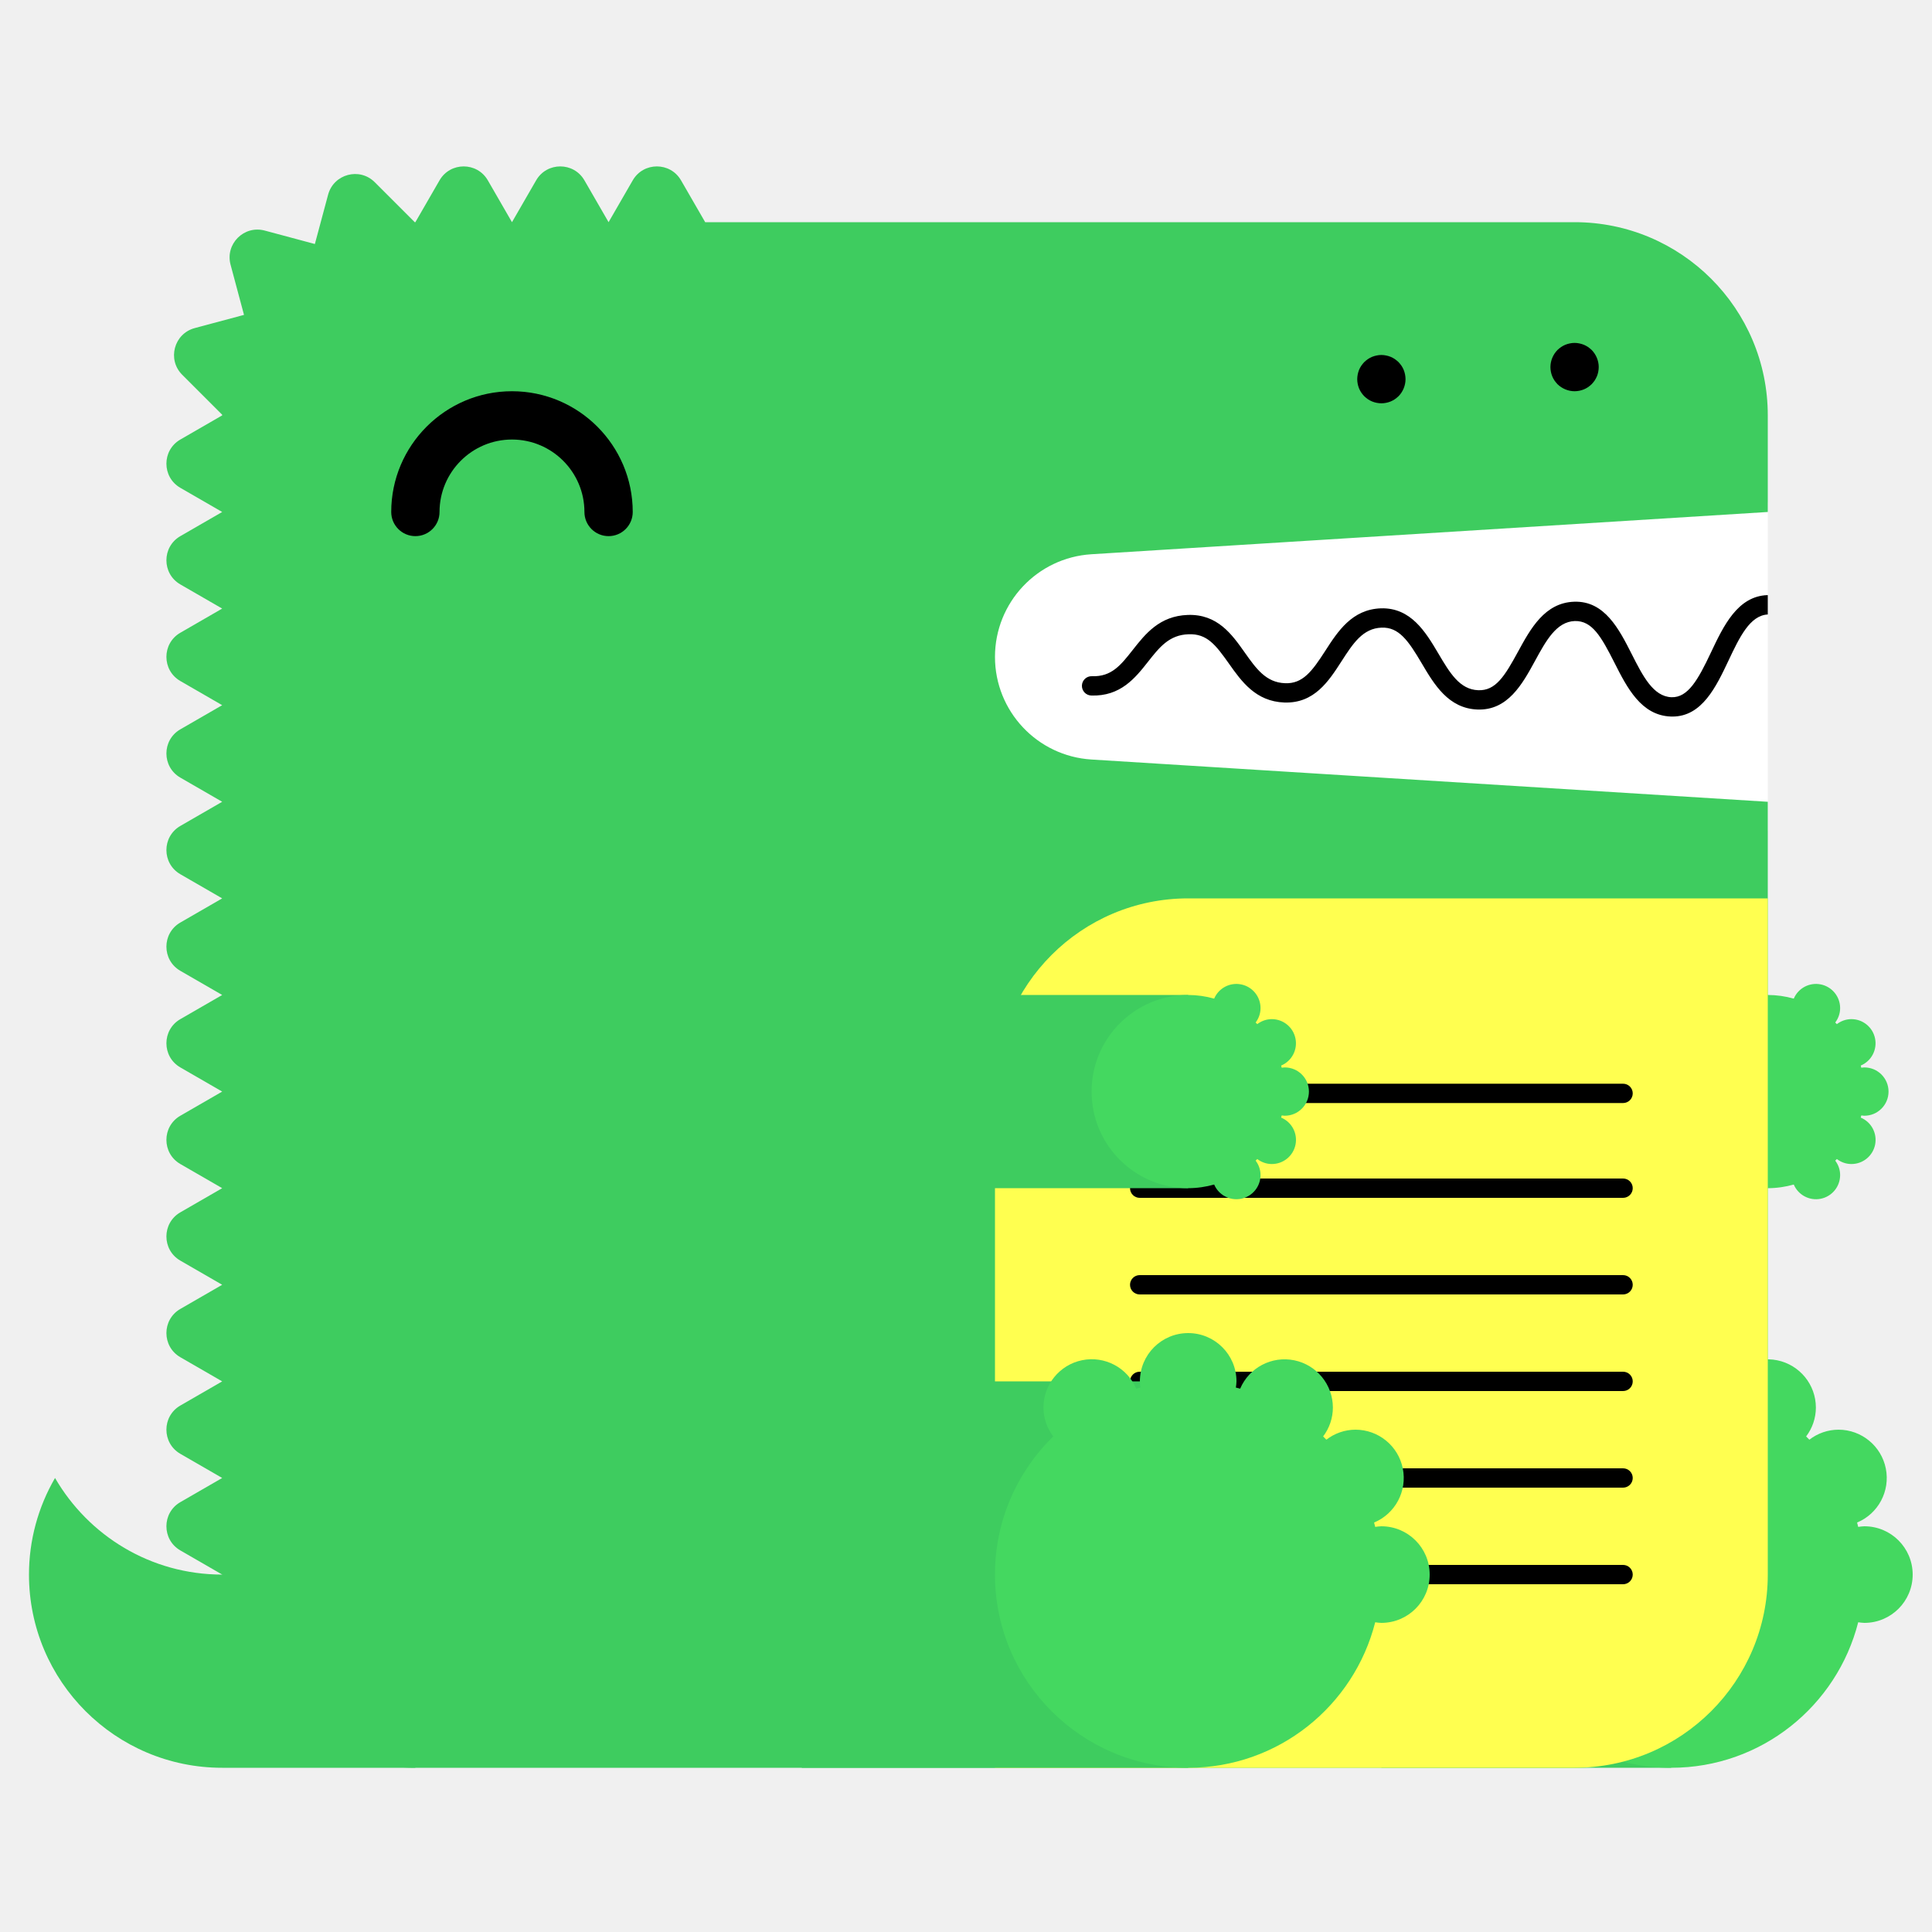
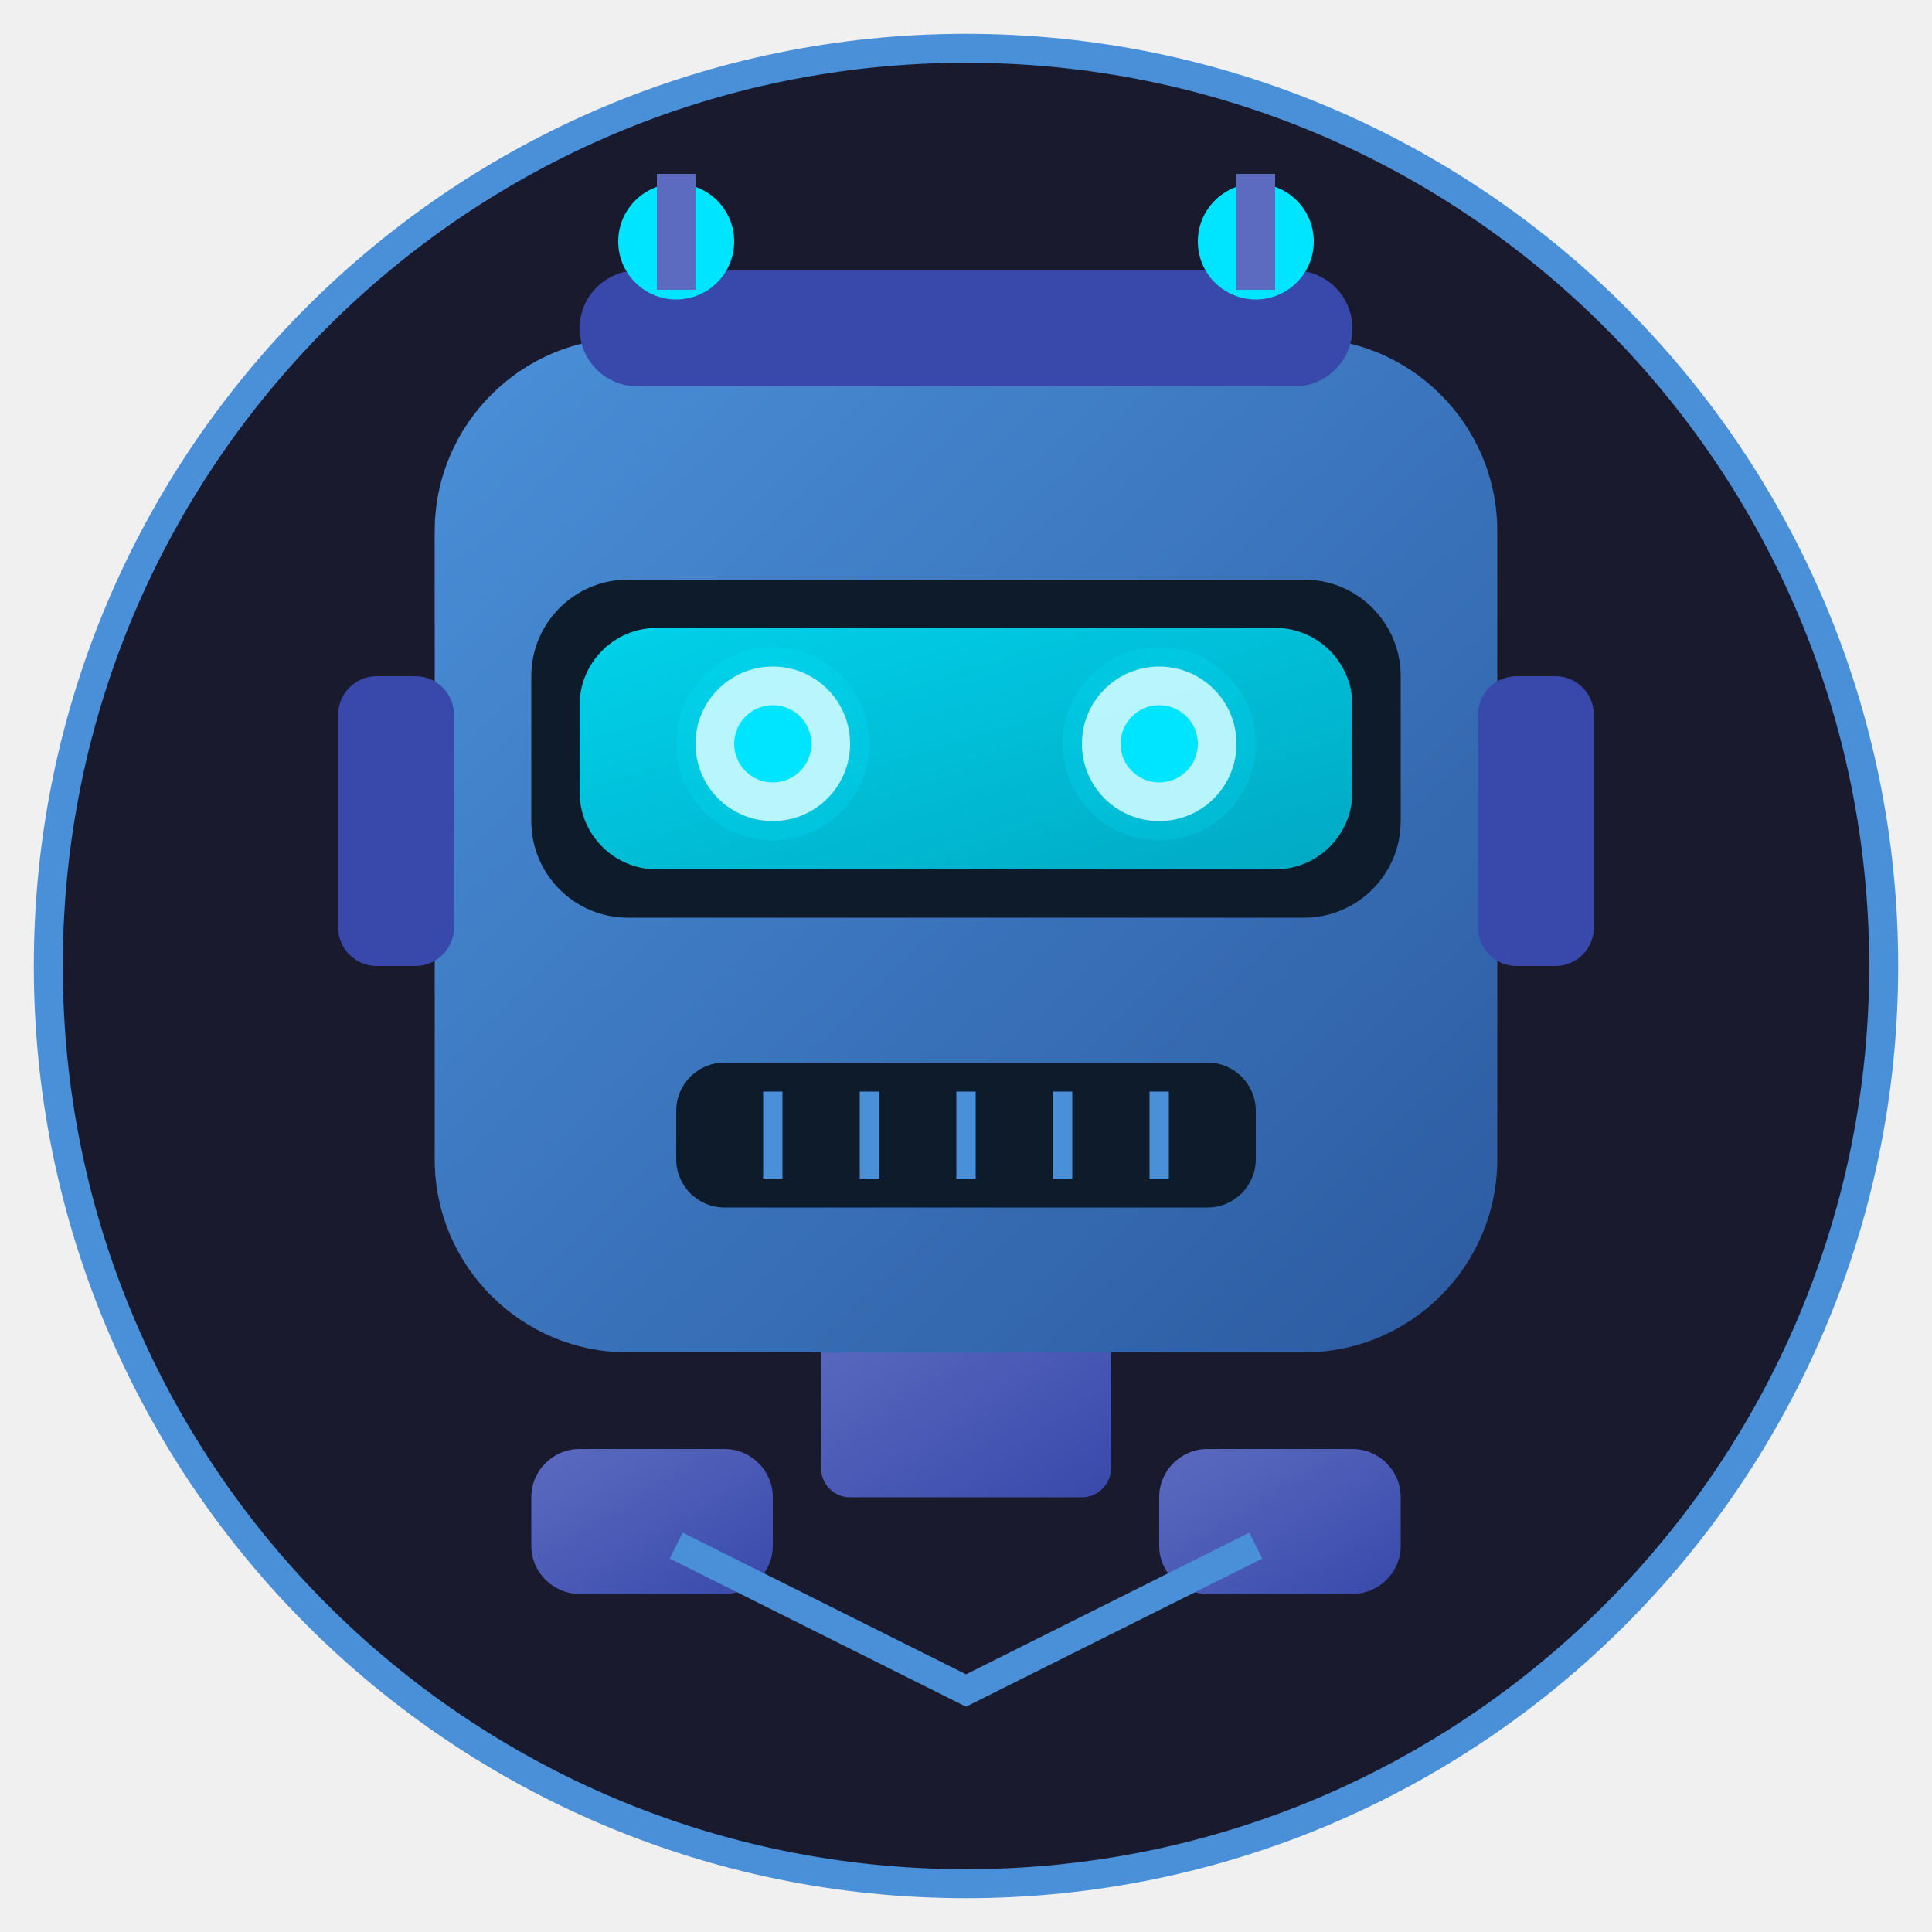
<svg xmlns="http://www.w3.org/2000/svg" width="200" height="200" viewBox="0 0 200 200">
-   <g fill="none" fill-rule="evenodd">
-     <path fill="#FFF" d="M99 52h84v34H99z" />
-     <path d="M23 163c-7.398 0-13.843-4.027-17.303-10A19.886 19.886 0 0 0 3 163c0 11.046 8.954 20 20 20h20v-20H23z" fill="#3ECC5F" />
-     <path d="M112.98 57.376L183 53V43c0-11.046-8.954-20-20-20H73l-2.5-4.33c-1.112-1.925-3.889-1.925-5 0L63 23l-2.5-4.33c-1.111-1.925-3.889-1.925-5 0L53 23l-2.5-4.33c-1.111-1.925-3.889-1.925-5 0L43 23c-.022 0-.042.003-.065.003l-4.142-4.141c-1.57-1.571-4.252-.853-4.828 1.294l-1.369 5.104-5.192-1.392c-2.148-.575-4.111 1.389-3.535 3.536l1.39 5.193-5.102 1.367c-2.148.576-2.867 3.259-1.296 4.83l4.142 4.142c0 .021-.003.042-.003.064l-4.33 2.5c-1.925 1.111-1.925 3.889 0 5L23 53l-4.33 2.5c-1.925 1.111-1.925 3.889 0 5L23 63l-4.33 2.5c-1.925 1.111-1.925 3.889 0 5L23 73l-4.33 2.5c-1.925 1.111-1.925 3.889 0 5L23 83l-4.33 2.5c-1.925 1.111-1.925 3.889 0 5L23 93l-4.33 2.5c-1.925 1.111-1.925 3.889 0 5L23 103l-4.33 2.5c-1.925 1.111-1.925 3.889 0 5L23 113l-4.33 2.5c-1.925 1.111-1.925 3.889 0 5L23 123l-4.33 2.5c-1.925 1.111-1.925 3.889 0 5L23 133l-4.33 2.5c-1.925 1.111-1.925 3.889 0 5L23 143l-4.33 2.5c-1.925 1.111-1.925 3.889 0 5L23 153l-4.33 2.5c-1.925 1.111-1.925 3.889 0 5L23 163c0 11.046 8.954 20 20 20h120c11.046 0 20-8.954 20-20V83l-70.02-4.376A10.645 10.645 0 0 1 103 68c0-5.621 4.37-10.273 9.98-10.624" fill="#3ECC5F" />
-     <path fill="#3ECC5F" d="M143 183h30v-40h-30z" />
-     <path d="M193 158c-.219 0-.428.037-.639.064-.038-.15-.074-.301-.116-.451A5 5 0 0 0 190.32 148a4.96 4.96 0 0 0-3.016 1.036 26.531 26.531 0 0 0-.335-.336 4.955 4.955 0 0 0 1.011-2.987 5 5 0 0 0-9.599-1.959c-.148-.042-.297-.077-.445-.115.027-.211.064-.42.064-.639a5 5 0 0 0-5-5 5 5 0 0 0-5 5c0 .219.037.428.064.639-.148.038-.297.073-.445.115a4.998 4.998 0 0 0-9.599 1.959c0 1.125.384 2.151 1.011 2.987-3.717 3.632-6.031 8.693-6.031 14.3 0 11.046 8.954 20 20 20 9.339 0 17.16-6.41 19.361-15.064.211.027.42.064.639.064a5 5 0 0 0 5-5 5 5 0 0 0-5-5" fill="#44D860" />
-     <path fill="#3ECC5F" d="M153 123h30v-20h-30z" />
-     <path d="M193 115.5a2.5 2.5 0 1 0 0-5c-.109 0-.214.019-.319.032-.02-.075-.037-.15-.058-.225a2.501 2.501 0 0 0-.963-4.807c-.569 0-1.088.197-1.508.518a6.653 6.653 0 0 0-.168-.168c.314-.417.506-.931.506-1.494a2.5 2.5 0 0 0-4.8-.979A9.987 9.987 0 0 0 183 103c-5.522 0-10 4.478-10 10s4.478 10 10 10c.934 0 1.833-.138 2.69-.377a2.5 2.5 0 0 0 4.8-.979c0-.563-.192-1.077-.506-1.494.057-.055.113-.111.168-.168.42.321.939.518 1.508.518a2.5 2.5 0 0 0 .963-4.807c.021-.074.038-.15.058-.225.105.013.21.032.319.032" fill="#44D860" />
-     <path d="M63 55.5a2.5 2.5 0 0 1-2.5-2.5c0-4.136-3.364-7.5-7.5-7.5s-7.5 3.364-7.5 7.5a2.5 2.5 0 1 1-5 0c0-6.893 5.607-12.5 12.5-12.5S65.5 46.107 65.5 53a2.5 2.5 0 0 1-2.5 2.5" fill="#000" />
-     <path d="M103 183h60c11.046 0 20-8.954 20-20V93h-60c-11.046 0-20 8.954-20 20v70z" fill="#FFFF50" />
-     <path d="M168.02 124h-50.04a1 1 0 1 1 0-2h50.04a1 1 0 1 1 0 2m0 20h-50.04a1 1 0 1 1 0-2h50.04a1 1 0 1 1 0 2m0 20h-50.04a1 1 0 1 1 0-2h50.04a1 1 0 1 1 0 2m0-49.814h-50.04a1 1 0 1 1 0-2h50.04a1 1 0 1 1 0 2m0 19.814h-50.04a1 1 0 1 1 0-2h50.04a1 1 0 1 1 0 2m0 20h-50.04a1 1 0 1 1 0-2h50.04a1 1 0 1 1 0 2M183 61.611c-.012 0-.022-.006-.034-.005-3.09.105-4.552 3.196-5.842 5.923-1.346 2.85-2.387 4.703-4.093 4.647-1.889-.068-2.969-2.202-4.113-4.46-1.314-2.594-2.814-5.536-5.963-5.426-3.046.104-4.513 2.794-5.807 5.167-1.377 2.528-2.314 4.065-4.121 3.994-1.927-.07-2.951-1.805-4.136-3.813-1.321-2.236-2.848-4.75-5.936-4.664-2.994.103-4.465 2.385-5.763 4.4-1.373 2.13-2.335 3.428-4.165 3.351-1.973-.07-2.992-1.51-4.171-3.177-1.324-1.873-2.816-3.993-5.895-3.89-2.928.1-4.399 1.97-5.696 3.618-1.232 1.564-2.194 2.802-4.229 2.724a1 1 0 0 0-.072 2c3.017.101 4.545-1.8 5.872-3.487 1.177-1.496 2.193-2.787 4.193-2.855 1.926-.082 2.829 1.115 4.195 3.045 1.297 1.834 2.769 3.914 5.731 4.021 3.103.104 4.596-2.215 5.918-4.267 1.182-1.834 2.202-3.417 4.15-3.484 1.793-.067 2.769 1.35 4.145 3.681 1.297 2.197 2.766 4.686 5.787 4.796 3.125.108 4.634-2.62 5.949-5.035 1.139-2.088 2.214-4.06 4.119-4.126 1.793-.042 2.728 1.595 4.111 4.33 1.292 2.553 2.757 5.445 5.825 5.556l.169.003c3.064 0 4.518-3.075 5.805-5.794 1.139-2.41 2.217-4.68 4.067-4.773v-2z" fill="#000" />
-     <path fill="#3ECC5F" d="M83 183h40v-40H83z" />
-     <path d="M143 158c-.219 0-.428.037-.639.064-.038-.15-.074-.301-.116-.451A5 5 0 0 0 140.32 148a4.96 4.96 0 0 0-3.016 1.036 26.531 26.531 0 0 0-.335-.336 4.955 4.955 0 0 0 1.011-2.987 5 5 0 0 0-9.599-1.959c-.148-.042-.297-.077-.445-.115.027-.211.064-.42.064-.639a5 5 0 0 0-5-5 5 5 0 0 0-5 5c0 .219.037.428.064.639-.148.038-.297.073-.445.115a4.998 4.998 0 0 0-9.599 1.959c0 1.125.384 2.151 1.011 2.987-3.717 3.632-6.031 8.693-6.031 14.3 0 11.046 8.954 20 20 20 9.339 0 17.16-6.41 19.361-15.064.211.027.42.064.639.064a5 5 0 0 0 5-5 5 5 0 0 0-5-5" fill="#44D860" />
-     <path fill="#3ECC5F" d="M83 123h40v-20H83z" />
-     <path d="M133 115.5a2.5 2.5 0 1 0 0-5c-.109 0-.214.019-.319.032-.02-.075-.037-.15-.058-.225a2.501 2.501 0 0 0-.963-4.807c-.569 0-1.088.197-1.508.518a6.653 6.653 0 0 0-.168-.168c.314-.417.506-.931.506-1.494a2.5 2.5 0 0 0-4.8-.979A9.987 9.987 0 0 0 123 103c-5.522 0-10 4.478-10 10s4.478 10 10 10c.934 0 1.833-.138 2.69-.377a2.5 2.5 0 0 0 4.8-.979c0-.563-.192-1.077-.506-1.494.057-.055.113-.111.168-.168.42.321.939.518 1.508.518a2.5 2.5 0 0 0 .963-4.807c.021-.074.038-.15.058-.225.105.013.21.032.319.032" fill="#44D860" />
-     <path d="M143 41.75c-.16 0-.33-.02-.49-.05a2.52 2.52 0 0 1-.47-.14c-.15-.06-.29-.14-.431-.23-.13-.09-.259-.2-.38-.31-.109-.12-.219-.24-.309-.38s-.17-.28-.231-.43a2.619 2.619 0 0 1-.189-.96c0-.16.02-.33.05-.49.03-.16.08-.31.139-.47.061-.15.141-.29.231-.43.09-.13.2-.26.309-.38.121-.11.25-.22.38-.31.141-.09.281-.17.431-.23.149-.06.31-.11.47-.14.32-.07.65-.07.98 0 .159.03.32.08.47.14.149.06.29.14.43.23.13.09.259.2.38.31.11.12.22.25.31.38.09.14.17.28.23.43.06.16.11.31.14.47.029.16.05.33.05.49 0 .66-.271 1.31-.73 1.77-.121.11-.25.22-.38.31-.14.09-.281.17-.43.23a2.565 2.565 0 0 1-.96.19m20-1.25c-.66 0-1.3-.27-1.771-.73a3.802 3.802 0 0 1-.309-.38c-.09-.14-.17-.28-.231-.43a2.619 2.619 0 0 1-.189-.96c0-.66.27-1.3.729-1.77.121-.11.25-.22.38-.31.141-.09.281-.17.431-.23.149-.06.31-.11.47-.14.32-.07.66-.07.98 0 .159.03.32.08.47.14.149.06.29.14.43.23.13.09.259.2.38.31.459.47.73 1.11.73 1.77 0 .16-.021.33-.05.49-.03.16-.08.32-.14.47-.07.15-.14.29-.23.43-.09.13-.2.26-.31.38-.121.11-.25.22-.38.31-.14.09-.281.17-.43.23a2.565 2.565 0 0 1-.96.19" fill="#000" />
-   </g>
+   <defs>
+     <linearGradient id="headGradient" x1="0%" y1="0%" x2="100%" y2="100%">
+       <stop offset="0%" style="stop-color:#4A90D9;stop-opacity:1" />
+       <stop offset="100%" style="stop-color:#2C5AA0;stop-opacity:1" />
+     </linearGradient>
+     <linearGradient id="visorGradient" x1="0%" y1="0%" x2="100%" y2="100%">
+       <stop offset="0%" style="stop-color:#00E5FF;stop-opacity:1" />
+       <stop offset="100%" style="stop-color:#00B8D4;stop-opacity:1" />
+     </linearGradient>
+     <linearGradient id="bodyGradient" x1="0%" y1="0%" x2="100%" y2="100%">
+       <stop offset="0%" style="stop-color:#5C6BC0;stop-opacity:1" />
+       <stop offset="100%" style="stop-color:#3949AB;stop-opacity:1" />
+     </linearGradient>
+   </defs>
+   <circle cx="100" cy="100" r="95" fill="#1a1a2e" stroke="#4A90D9" stroke-width="3" />
+   <rect x="85" y="135" width="30" height="20" rx="3" fill="url(#bodyGradient)" />
+   <rect x="45" y="35" width="110" height="105" rx="20" fill="url(#headGradient)" />
+   <rect x="60" y="28" width="80" height="12" rx="6" fill="#3949AB" />
+   <circle cx="70" cy="25" r="6" fill="#00E5FF" />
+   <rect x="68" y="18" width="4" height="12" fill="#5C6BC0" />
+   <circle cx="130" cy="25" r="6" fill="#00E5FF" />
+   <rect x="128" y="18" width="4" height="12" fill="#5C6BC0" />
+   <rect x="55" y="60" width="90" height="35" rx="10" fill="#0D1B2A" />
+   <rect x="60" y="65" width="80" height="25" rx="8" fill="url(#visorGradient)" opacity="0.9" />
+   <circle cx="80" cy="77" r="8" fill="#FFFFFF" opacity="0.9" />
+   <circle cx="120" cy="77" r="8" fill="#FFFFFF" opacity="0.9" />
+   <circle cx="80" cy="77" r="4" fill="#00E5FF" />
+   <circle cx="120" cy="77" r="4" fill="#00E5FF" />
+   <rect x="70" y="110" width="60" height="15" rx="5" fill="#0D1B2A" />
+   <line x1="80" y1="113" x2="80" y2="122" stroke="#4A90D9" stroke-width="2" />
+   <line x1="90" y1="113" x2="90" y2="122" stroke="#4A90D9" stroke-width="2" />
+   <line x1="100" y1="113" x2="100" y2="122" stroke="#4A90D9" stroke-width="2" />
+   <line x1="110" y1="113" x2="110" y2="122" stroke="#4A90D9" stroke-width="2" />
+   <line x1="120" y1="113" x2="120" y2="122" stroke="#4A90D9" stroke-width="2" />
+   <rect x="35" y="70" width="12" height="30" rx="4" fill="#3949AB" />
+   <rect x="153" y="70" width="12" height="30" rx="4" fill="#3949AB" />
+   <rect x="55" y="150" width="25" height="15" rx="5" fill="url(#bodyGradient)" />
+   <rect x="120" y="150" width="25" height="15" rx="5" fill="url(#bodyGradient)" />
+   <path d="M70 160 L100 175 L130 160" stroke="#4A90D9" stroke-width="3" fill="none" />
+   <circle cx="80" cy="77" r="10" fill="#00E5FF" opacity="0.2" />
+   <circle cx="120" cy="77" r="10" fill="#00E5FF" opacity="0.2" />
</svg>
